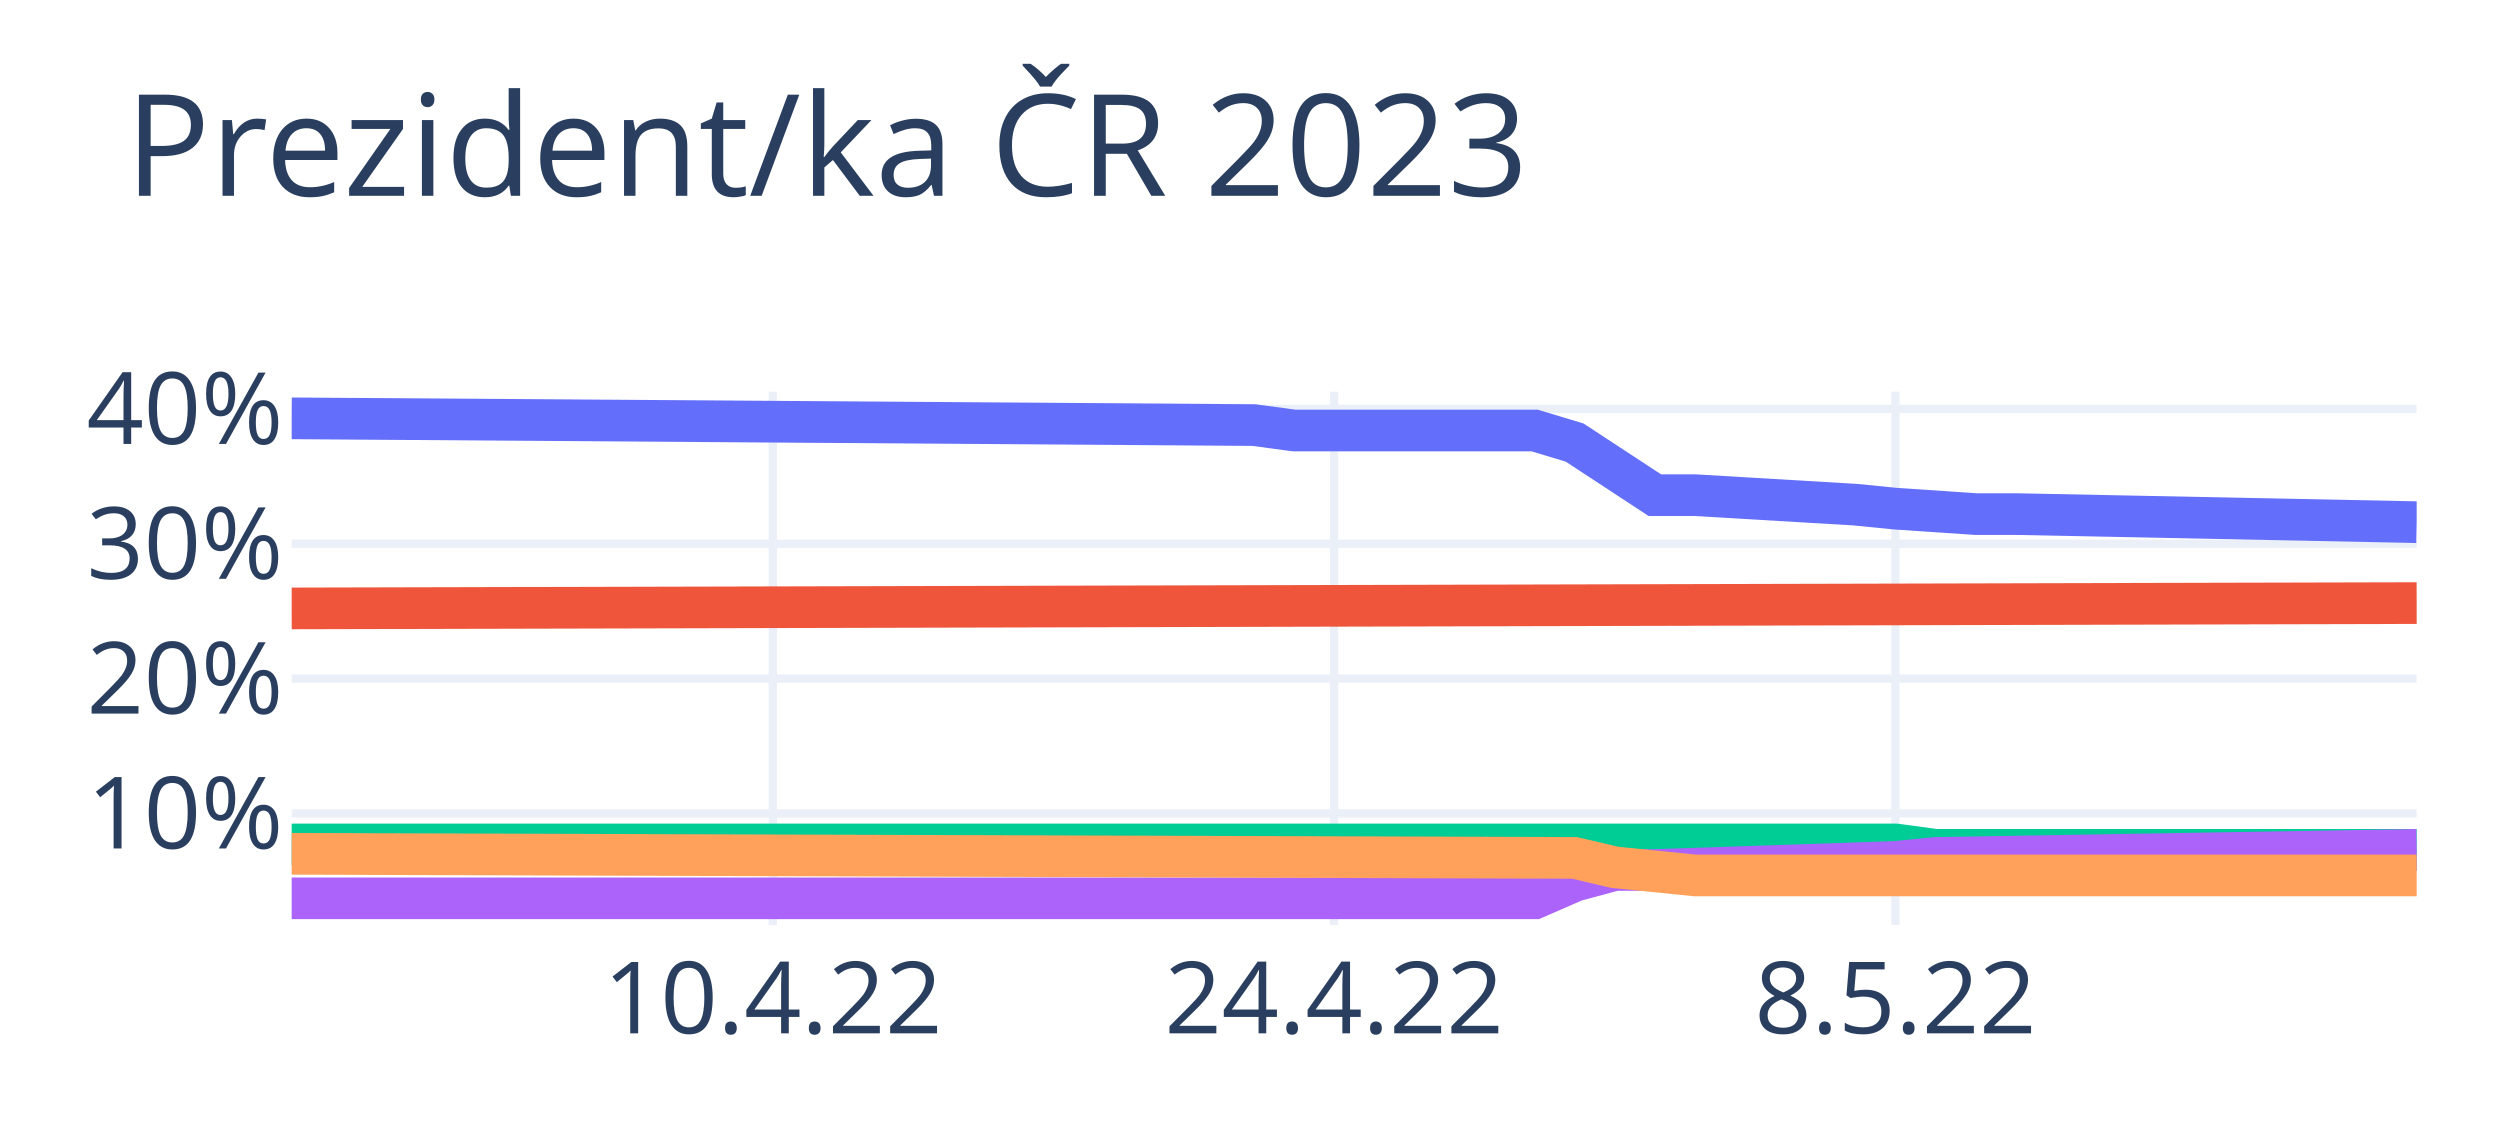
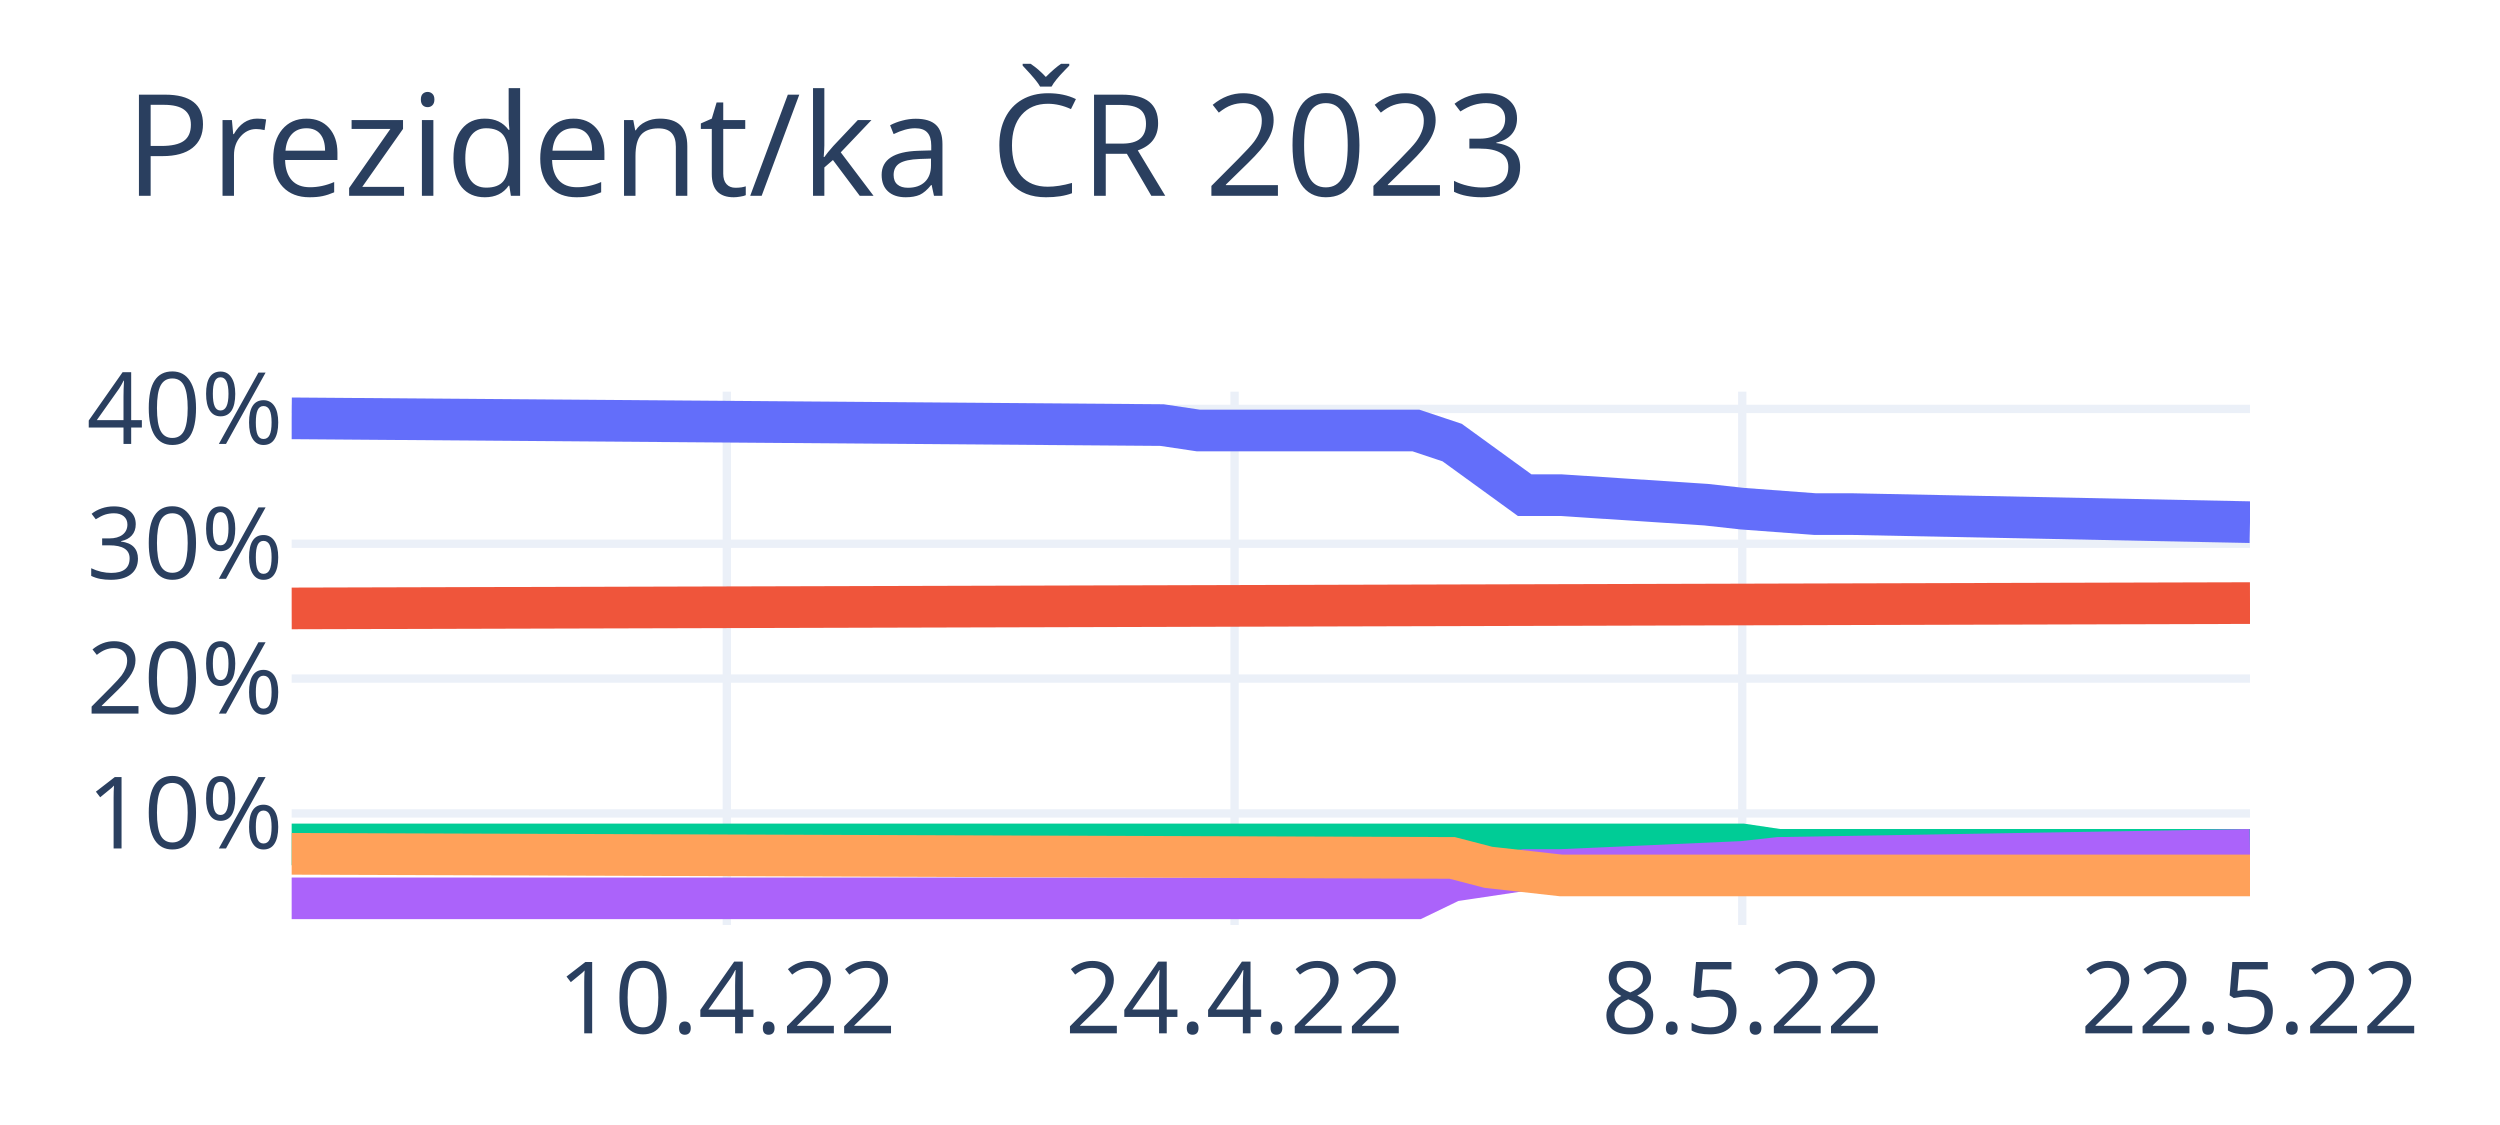
<svg xmlns="http://www.w3.org/2000/svg" class="main-svg" width="300" height="135" style="" viewBox="0 0 300 135">
  <rect x="0" y="0" width="300" height="135" style="fill: rgb(255, 255, 255); fill-opacity: 1;" />
-   <defs id="defs-280c00">
+   <defs id="defs-d61b01">
    <g class="clips">
-       <clipPath id="clip280c00xyplot" class="plotclip">
-         <rect width="255" height="64" />
+       <clipPath id="clipd61b01xyplot" class="plotclip">
+         <rect width="235" height="64" />
      </clipPath>
-       <clipPath class="axesclip" id="clip280c00x">
-         <rect x="35" y="0" width="255" height="135" />
+       <clipPath class="axesclip" id="clipd61b01x">
+         <rect x="35" y="0" width="235" height="135" />
      </clipPath>
-       <clipPath class="axesclip" id="clip280c00y">
+       <clipPath class="axesclip" id="clipd61b01y">
        <rect x="0" y="47" width="300" height="64" />
      </clipPath>
-       <clipPath class="axesclip" id="clip280c00xy">
-         <rect x="35" y="47" width="255" height="64" />
+       <clipPath class="axesclip" id="clipd61b01xy">
+         <rect x="35" y="47" width="235" height="64" />
      </clipPath>
    </g>
    <g class="gradients" />
    <g class="patterns" />
  </defs>
  <g class="bglayer" />
  <g class="layer-below">
    <g class="imagelayer" />
    <g class="shapelayer" />
  </g>
  <g class="cartesianlayer">
    <g class="subplot xy">
      <g class="layer-subplot">
        <g class="shapelayer" />
        <g class="imagelayer" />
      </g>
      <g class="minor-gridlayer">
        <g class="x" />
        <g class="y" />
      </g>
      <g class="gridlayer">
        <g class="x">
-           <path class="xgrid crisp" transform="translate(92.74,0)" d="M0,47v64" style="stroke: rgb(235, 240, 248); stroke-opacity: 1; stroke-width: 1px;" />
-           <path class="xgrid crisp" transform="translate(160.09,0)" d="M0,47v64" style="stroke: rgb(235, 240, 248); stroke-opacity: 1; stroke-width: 1px;" />
-           <path class="xgrid crisp" transform="translate(227.45,0)" d="M0,47v64" style="stroke: rgb(235, 240, 248); stroke-opacity: 1; stroke-width: 1px;" />
+           <path class="xgrid crisp" transform="translate(87.22,0)" d="M0,47v64" style="stroke: rgb(235, 240, 248); stroke-opacity: 1; stroke-width: 1px;" />
+           <path class="xgrid crisp" transform="translate(148.15,0)" d="M0,47v64" style="stroke: rgb(235, 240, 248); stroke-opacity: 1; stroke-width: 1px;" />
+           <path class="xgrid crisp" transform="translate(209.07,0)" d="M0,47v64" style="stroke: rgb(235, 240, 248); stroke-opacity: 1; stroke-width: 1px;" />
        </g>
        <g class="y">
-           <path class="ygrid crisp" transform="translate(0,97.61)" d="M35,0h255" style="stroke: rgb(235, 240, 248); stroke-opacity: 1; stroke-width: 1px;" />
-           <path class="ygrid crisp" transform="translate(0,81.43)" d="M35,0h255" style="stroke: rgb(235, 240, 248); stroke-opacity: 1; stroke-width: 1px;" />
-           <path class="ygrid crisp" transform="translate(0,65.25)" d="M35,0h255" style="stroke: rgb(235, 240, 248); stroke-opacity: 1; stroke-width: 1px;" />
-           <path class="ygrid crisp" transform="translate(0,49.07)" d="M35,0h255" style="stroke: rgb(235, 240, 248); stroke-opacity: 1; stroke-width: 1px;" />
+           <path class="ygrid crisp" transform="translate(0,97.61)" d="M35,0h235" style="stroke: rgb(235, 240, 248); stroke-opacity: 1; stroke-width: 1px;" />
+           <path class="ygrid crisp" transform="translate(0,81.43)" d="M35,0h235" style="stroke: rgb(235, 240, 248); stroke-opacity: 1; stroke-width: 1px;" />
+           <path class="ygrid crisp" transform="translate(0,65.25)" d="M35,0h235" style="stroke: rgb(235, 240, 248); stroke-opacity: 1; stroke-width: 1px;" />
+           <path class="ygrid crisp" transform="translate(0,49.07)" d="M35,0h235" style="stroke: rgb(235, 240, 248); stroke-opacity: 1; stroke-width: 1px;" />
        </g>
      </g>
      <g class="zerolinelayer" />
      <path class="xlines-below" />
      <path class="ylines-below" />
      <g class="overlines-below" />
      <g class="xaxislayer-below" />
      <g class="yaxislayer-below" />
      <g class="overaxes-below" />
-       <g class="plot" transform="translate(35,47)" clip-path="url(#clip280c00xyplot)">
+       <g class="plot" transform="translate(35,47)" clip-path="url(#clipd61b01xyplot)">
        <g class="scatterlayer mlayer">
-           <g class="trace scatter tracee944e8" style="stroke-miterlimit: 2; opacity: 1;">
+           <g class="trace scatter tracedb4b73" style="stroke-miterlimit: 2; opacity: 1;">
            <g class="fills" />
            <g class="errorbars" />
            <g class="lines">
-               <path class="js-line" d="M0,3.2L115.47,4.01L120.28,4.66L149.15,4.66L153.96,6.11L163.58,12.42L168.4,12.42L187.64,13.56L192.45,14.04L202.08,14.69L206.89,14.69L255,15.66" style="vector-effect: non-scaling-stroke; fill: none; stroke: rgb(99, 110, 250); stroke-opacity: 1; stroke-width: 5px; opacity: 1;" />
+               <path class="js-line" d="M0,3.2L104.44,4.01L108.8,4.66L134.91,4.66L139.26,6.11L147.96,12.42L152.31,12.42L169.72,13.56L174.07,14.04L182.78,14.69L187.13,14.69L235,15.66" style="vector-effect: non-scaling-stroke; fill: none; stroke: rgb(99, 110, 250); stroke-opacity: 1; stroke-width: 5px; opacity: 1;" />
            </g>
            <g class="points" />
            <g class="text" />
          </g>
-           <g class="trace scatter traceb603ad" style="stroke-miterlimit: 2; opacity: 1;">
+           <g class="trace scatter tracec55b09" style="stroke-miterlimit: 2; opacity: 1;">
            <g class="fills" />
            <g class="errorbars" />
            <g class="lines">
-               <path class="js-line" d="M0,26.01L255,25.37" style="vector-effect: non-scaling-stroke; fill: none; stroke: rgb(239, 85, 59); stroke-opacity: 1; stroke-width: 5px; opacity: 1;" />
+               <path class="js-line" d="M0,26.01L235,25.37" style="vector-effect: non-scaling-stroke; fill: none; stroke: rgb(239, 85, 59); stroke-opacity: 1; stroke-width: 5px; opacity: 1;" />
            </g>
            <g class="points" />
            <g class="text" />
          </g>
-           <g class="trace scatter trace8d35e5" style="stroke-miterlimit: 2; opacity: 1;">
+           <g class="trace scatter trace4cfc5b" style="stroke-miterlimit: 2; opacity: 1;">
            <g class="fills" />
            <g class="errorbars" />
            <g class="lines">
-               <path class="js-line" d="M0,54.33L192.45,54.33L197.26,54.98L255,54.98" style="vector-effect: non-scaling-stroke; fill: none; stroke: rgb(0, 204, 150); stroke-opacity: 1; stroke-width: 5px; opacity: 1;" />
+               <path class="js-line" d="M0,54.33L174.07,54.33L178.43,54.98L235,54.98" style="vector-effect: non-scaling-stroke; fill: none; stroke: rgb(0, 204, 150); stroke-opacity: 1; stroke-width: 5px; opacity: 1;" />
            </g>
            <g class="points" />
            <g class="text" />
          </g>
-           <g class="trace scatter tracee87bfd" style="stroke-miterlimit: 2; opacity: 1;">
+           <g class="trace scatter tracef272ef" style="stroke-miterlimit: 2; opacity: 1;">
            <g class="fills" />
            <g class="errorbars" />
            <g class="lines">
-               <path class="js-line" d="M0,60.8L149.15,60.8L153.96,58.7L158.77,57.4L163.58,57.4L192.45,56.43L197.26,55.95L255,54.98" style="vector-effect: non-scaling-stroke; fill: none; stroke: rgb(171, 99, 250); stroke-opacity: 1; stroke-width: 5px; opacity: 1;" />
+               <path class="js-line" d="M0,60.8L134.91,60.8L139.26,58.7L147.96,57.4L152.31,57.4L174.07,56.43L178.43,55.95L235,54.98" style="vector-effect: non-scaling-stroke; fill: none; stroke: rgb(171, 99, 250); stroke-opacity: 1; stroke-width: 5px; opacity: 1;" />
            </g>
            <g class="points" />
            <g class="text" />
          </g>
-           <g class="trace scatter trace851d3c" style="stroke-miterlimit: 2; opacity: 1;">
+           <g class="trace scatter tracea32b6a" style="stroke-miterlimit: 2; opacity: 1;">
            <g class="fills" />
            <g class="errorbars" />
            <g class="lines">
-               <path class="js-line" d="M0,55.46L153.96,55.95L158.77,57.08L168.4,58.05L173.21,58.05L255,58.05" style="vector-effect: non-scaling-stroke; fill: none; stroke: rgb(255, 161, 90); stroke-opacity: 1; stroke-width: 5px; opacity: 1;" />
+               <path class="js-line" d="M0,55.46L139.26,55.95L143.61,57.08L152.31,58.05L156.67,58.05L235,58.05" style="vector-effect: non-scaling-stroke; fill: none; stroke: rgb(255, 161, 90); stroke-opacity: 1; stroke-width: 5px; opacity: 1;" />
            </g>
            <g class="points" />
            <g class="text" />
          </g>
        </g>
      </g>
      <g class="overplot" />
      <path class="xlines-above crisp" d="M0,0" style="fill: none;" />
      <path class="ylines-above crisp" d="M0,0" style="fill: none;" />
      <g class="overlines-above" />
      <g class="xaxislayer-above">
        <g class="xtick">
-           <text text-anchor="middle" x="0" y="124" transform="translate(92.74,0)" style="font-family: 'Open Sans', verdana, arial, sans-serif; font-size: 12px; fill: rgb(42, 63, 95); fill-opacity: 1; white-space: pre; opacity: 1;">10.4.22</text>
+           <text text-anchor="middle" x="0" y="124" transform="translate(87.22,0)" style="font-family: 'Open Sans', verdana, arial, sans-serif; font-size: 12px; fill: rgb(42, 63, 95); fill-opacity: 1; white-space: pre; opacity: 1;">10.4.22</text>
        </g>
        <g class="xtick">
-           <text text-anchor="middle" x="0" y="124" style="font-family: 'Open Sans', verdana, arial, sans-serif; font-size: 12px; fill: rgb(42, 63, 95); fill-opacity: 1; white-space: pre; opacity: 1;" transform="translate(160.09,0)">24.4.22</text>
+           <text text-anchor="middle" x="0" y="124" style="font-family: 'Open Sans', verdana, arial, sans-serif; font-size: 12px; fill: rgb(42, 63, 95); fill-opacity: 1; white-space: pre; opacity: 1;" transform="translate(148.15,0)">24.4.22</text>
        </g>
        <g class="xtick">
-           <text text-anchor="middle" x="0" y="124" style="font-family: 'Open Sans', verdana, arial, sans-serif; font-size: 12px; fill: rgb(42, 63, 95); fill-opacity: 1; white-space: pre; opacity: 1;" transform="translate(227.45,0)">8.5.22</text>
+           <text text-anchor="middle" x="0" y="124" style="font-family: 'Open Sans', verdana, arial, sans-serif; font-size: 12px; fill: rgb(42, 63, 95); fill-opacity: 1; white-space: pre; opacity: 1;" transform="translate(209.07,0)">8.5.22</text>
+         </g>
+         <g class="xtick">
+           <text text-anchor="middle" x="0" y="124" style="font-family: 'Open Sans', verdana, arial, sans-serif; font-size: 12px; fill: rgb(42, 63, 95); fill-opacity: 1; white-space: pre; opacity: 1;" transform="translate(270,0)">22.5.22</text>
        </g>
      </g>
      <g class="yaxislayer-above">
        <g class="ytick">
          <text text-anchor="end" x="34" y="4.2" transform="translate(0,97.61)" style="font-family: 'Open Sans', verdana, arial, sans-serif; font-size: 12px; fill: rgb(42, 63, 95); fill-opacity: 1; white-space: pre; opacity: 1;">10%</text>
        </g>
        <g class="ytick">
          <text text-anchor="end" x="34" y="4.2" style="font-family: 'Open Sans', verdana, arial, sans-serif; font-size: 12px; fill: rgb(42, 63, 95); fill-opacity: 1; white-space: pre; opacity: 1;" transform="translate(0,81.43)">20%</text>
        </g>
        <g class="ytick">
          <text text-anchor="end" x="34" y="4.2" style="font-family: 'Open Sans', verdana, arial, sans-serif; font-size: 12px; fill: rgb(42, 63, 95); fill-opacity: 1; white-space: pre; opacity: 1;" transform="translate(0,65.25)">30%</text>
        </g>
        <g class="ytick">
          <text text-anchor="end" x="34" y="4.2" style="font-family: 'Open Sans', verdana, arial, sans-serif; font-size: 12px; fill: rgb(42, 63, 95); fill-opacity: 1; white-space: pre; opacity: 1;" transform="translate(0,49.07)">40%</text>
        </g>
      </g>
      <g class="overaxes-above" />
    </g>
  </g>
  <g class="polarlayer" />
  <g class="smithlayer" />
  <g class="ternarylayer" />
  <g class="geolayer" />
  <g class="funnelarealayer" />
  <g class="pielayer" />
  <g class="iciclelayer" />
  <g class="treemaplayer" />
  <g class="sunburstlayer" />
  <g class="glimages" />
-   <defs id="topdefs-280c00">
+   <defs id="topdefs-d61b01">
    <g class="clips" />
  </defs>
  <g class="layer-above">
    <g class="imagelayer" />
    <g class="shapelayer" />
  </g>
  <g class="infolayer">
    <g class="g-gtitle">
      <text class="gtitle" x="15" y="23.5" text-anchor="start" dy="0em" style="font-family: 'Open Sans', verdana, arial, sans-serif; font-size: 17px; fill: rgb(42, 63, 95); opacity: 1; font-weight: normal; white-space: pre;">Prezident/ka ČR 2023</text>
    </g>
    <g class="g-xtitle" />
    <g class="g-ytitle" />
  </g>
</svg>
